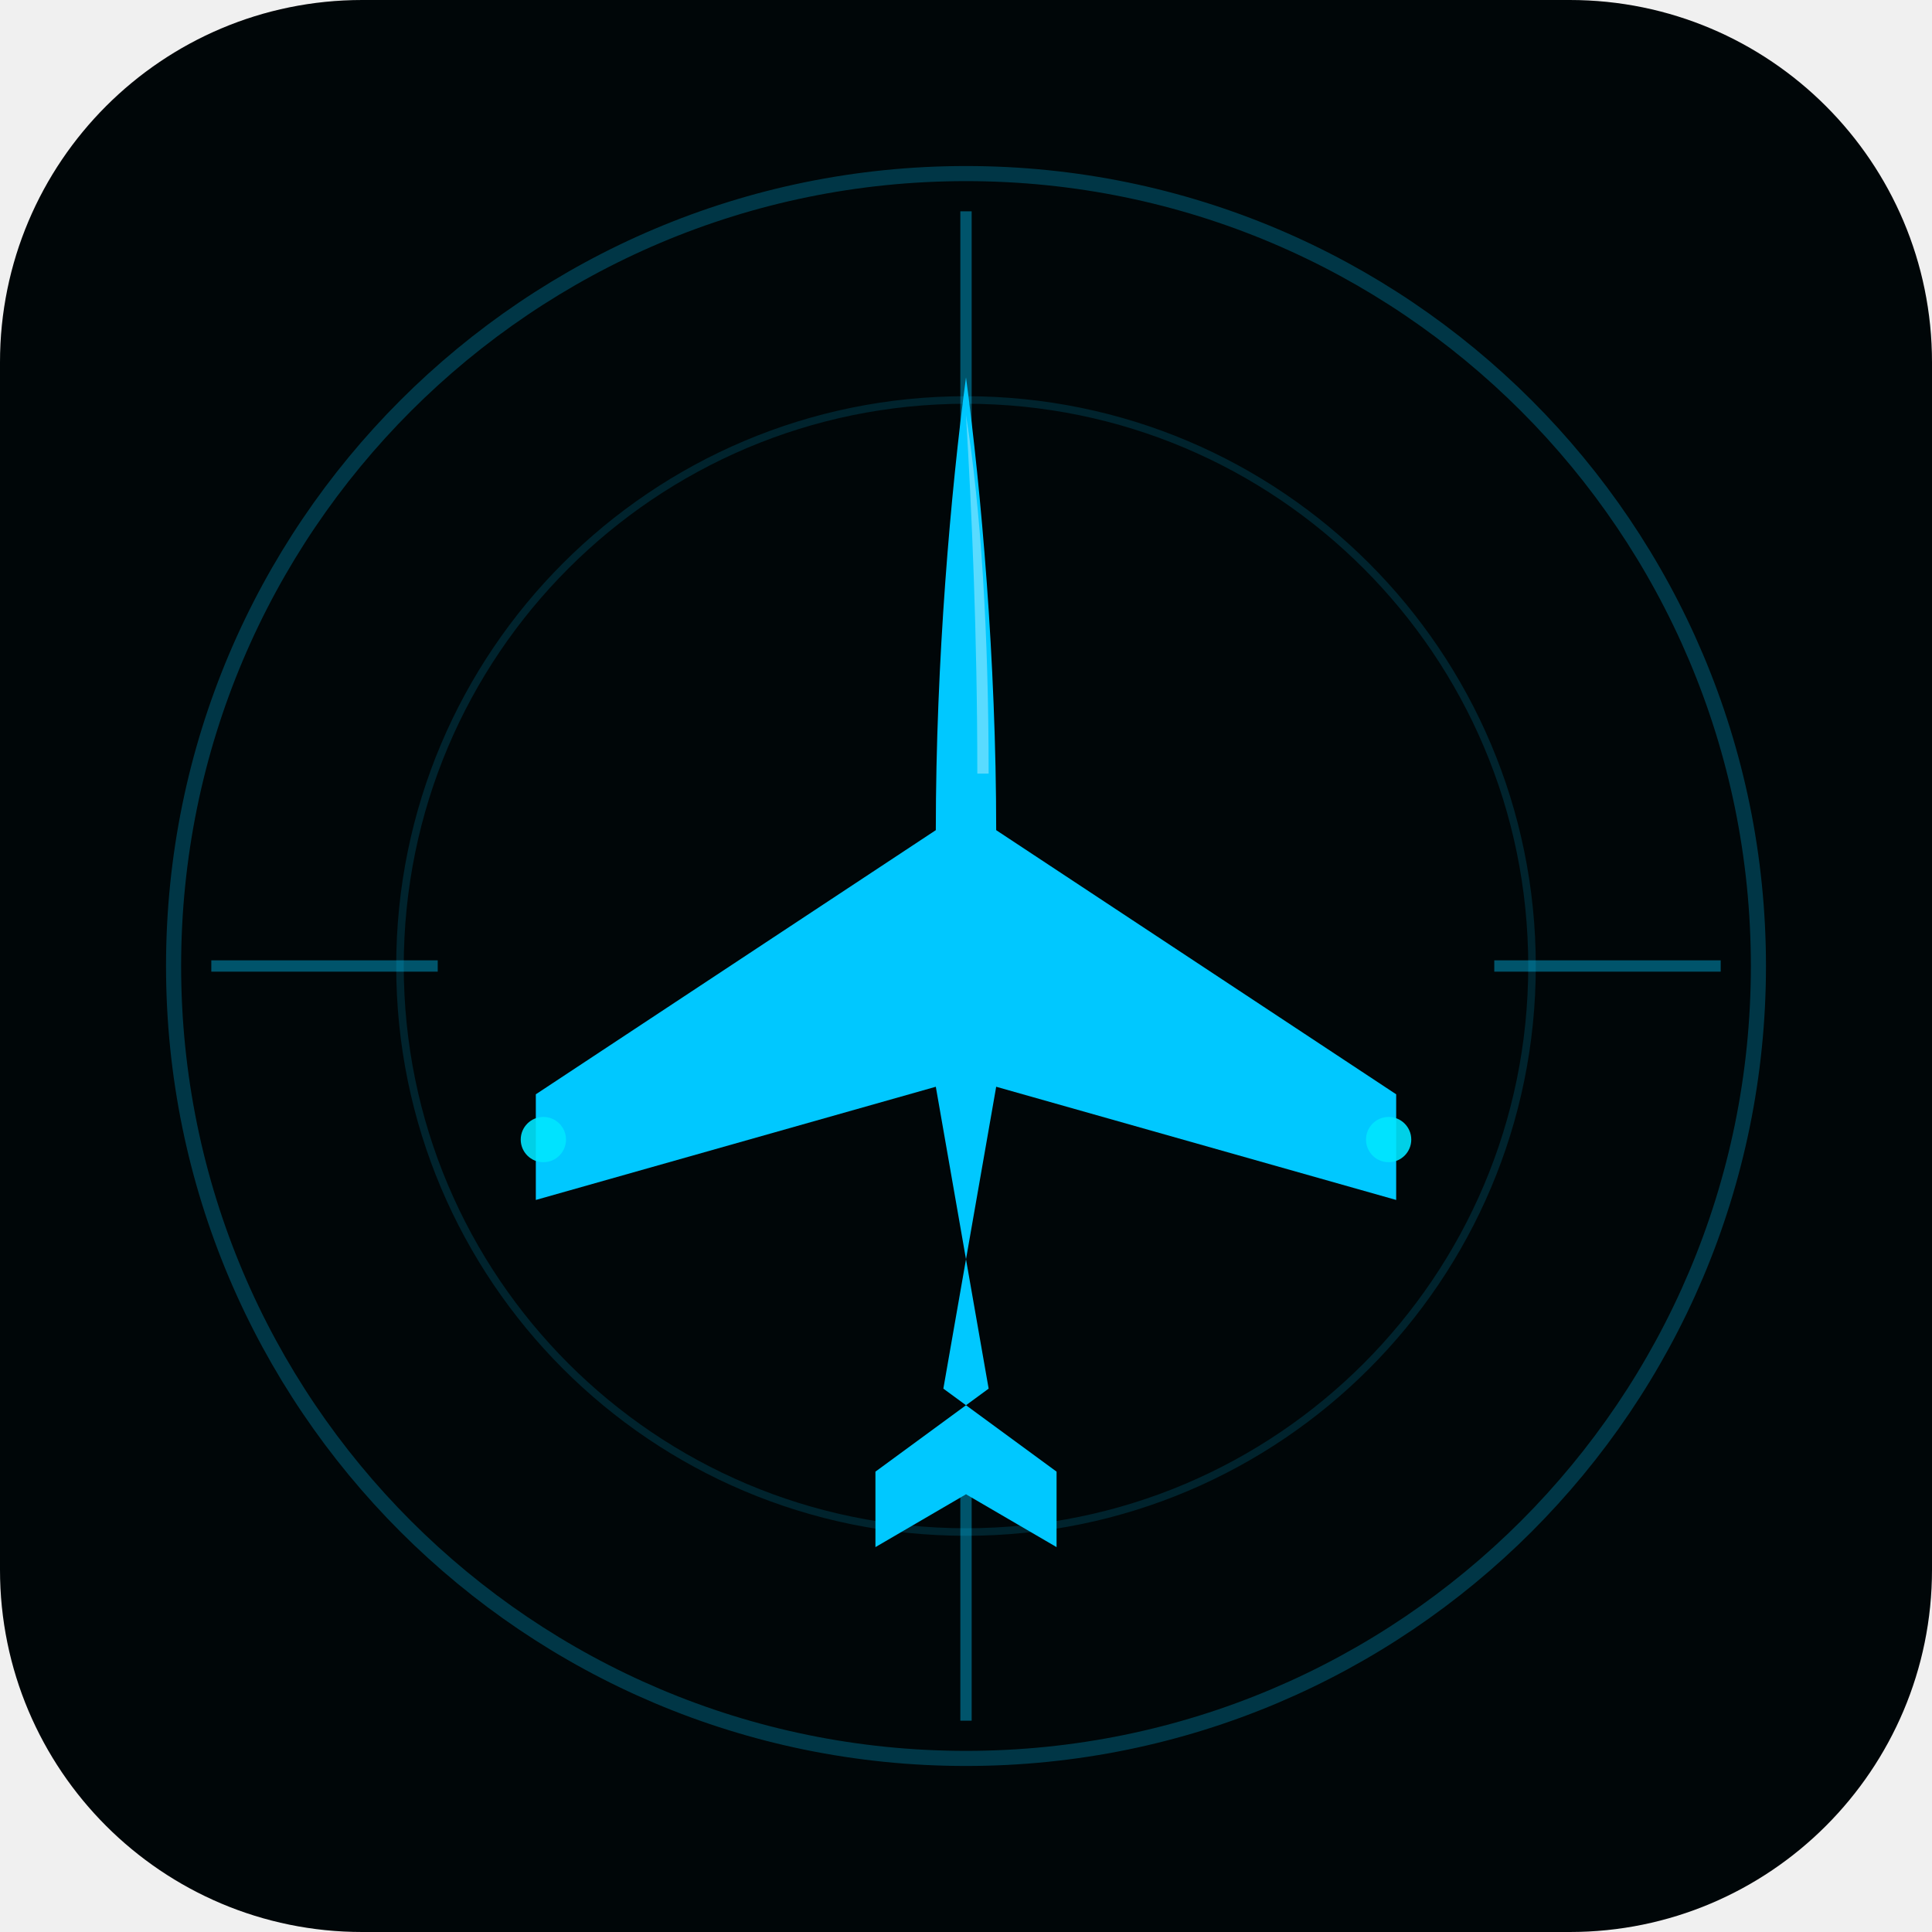
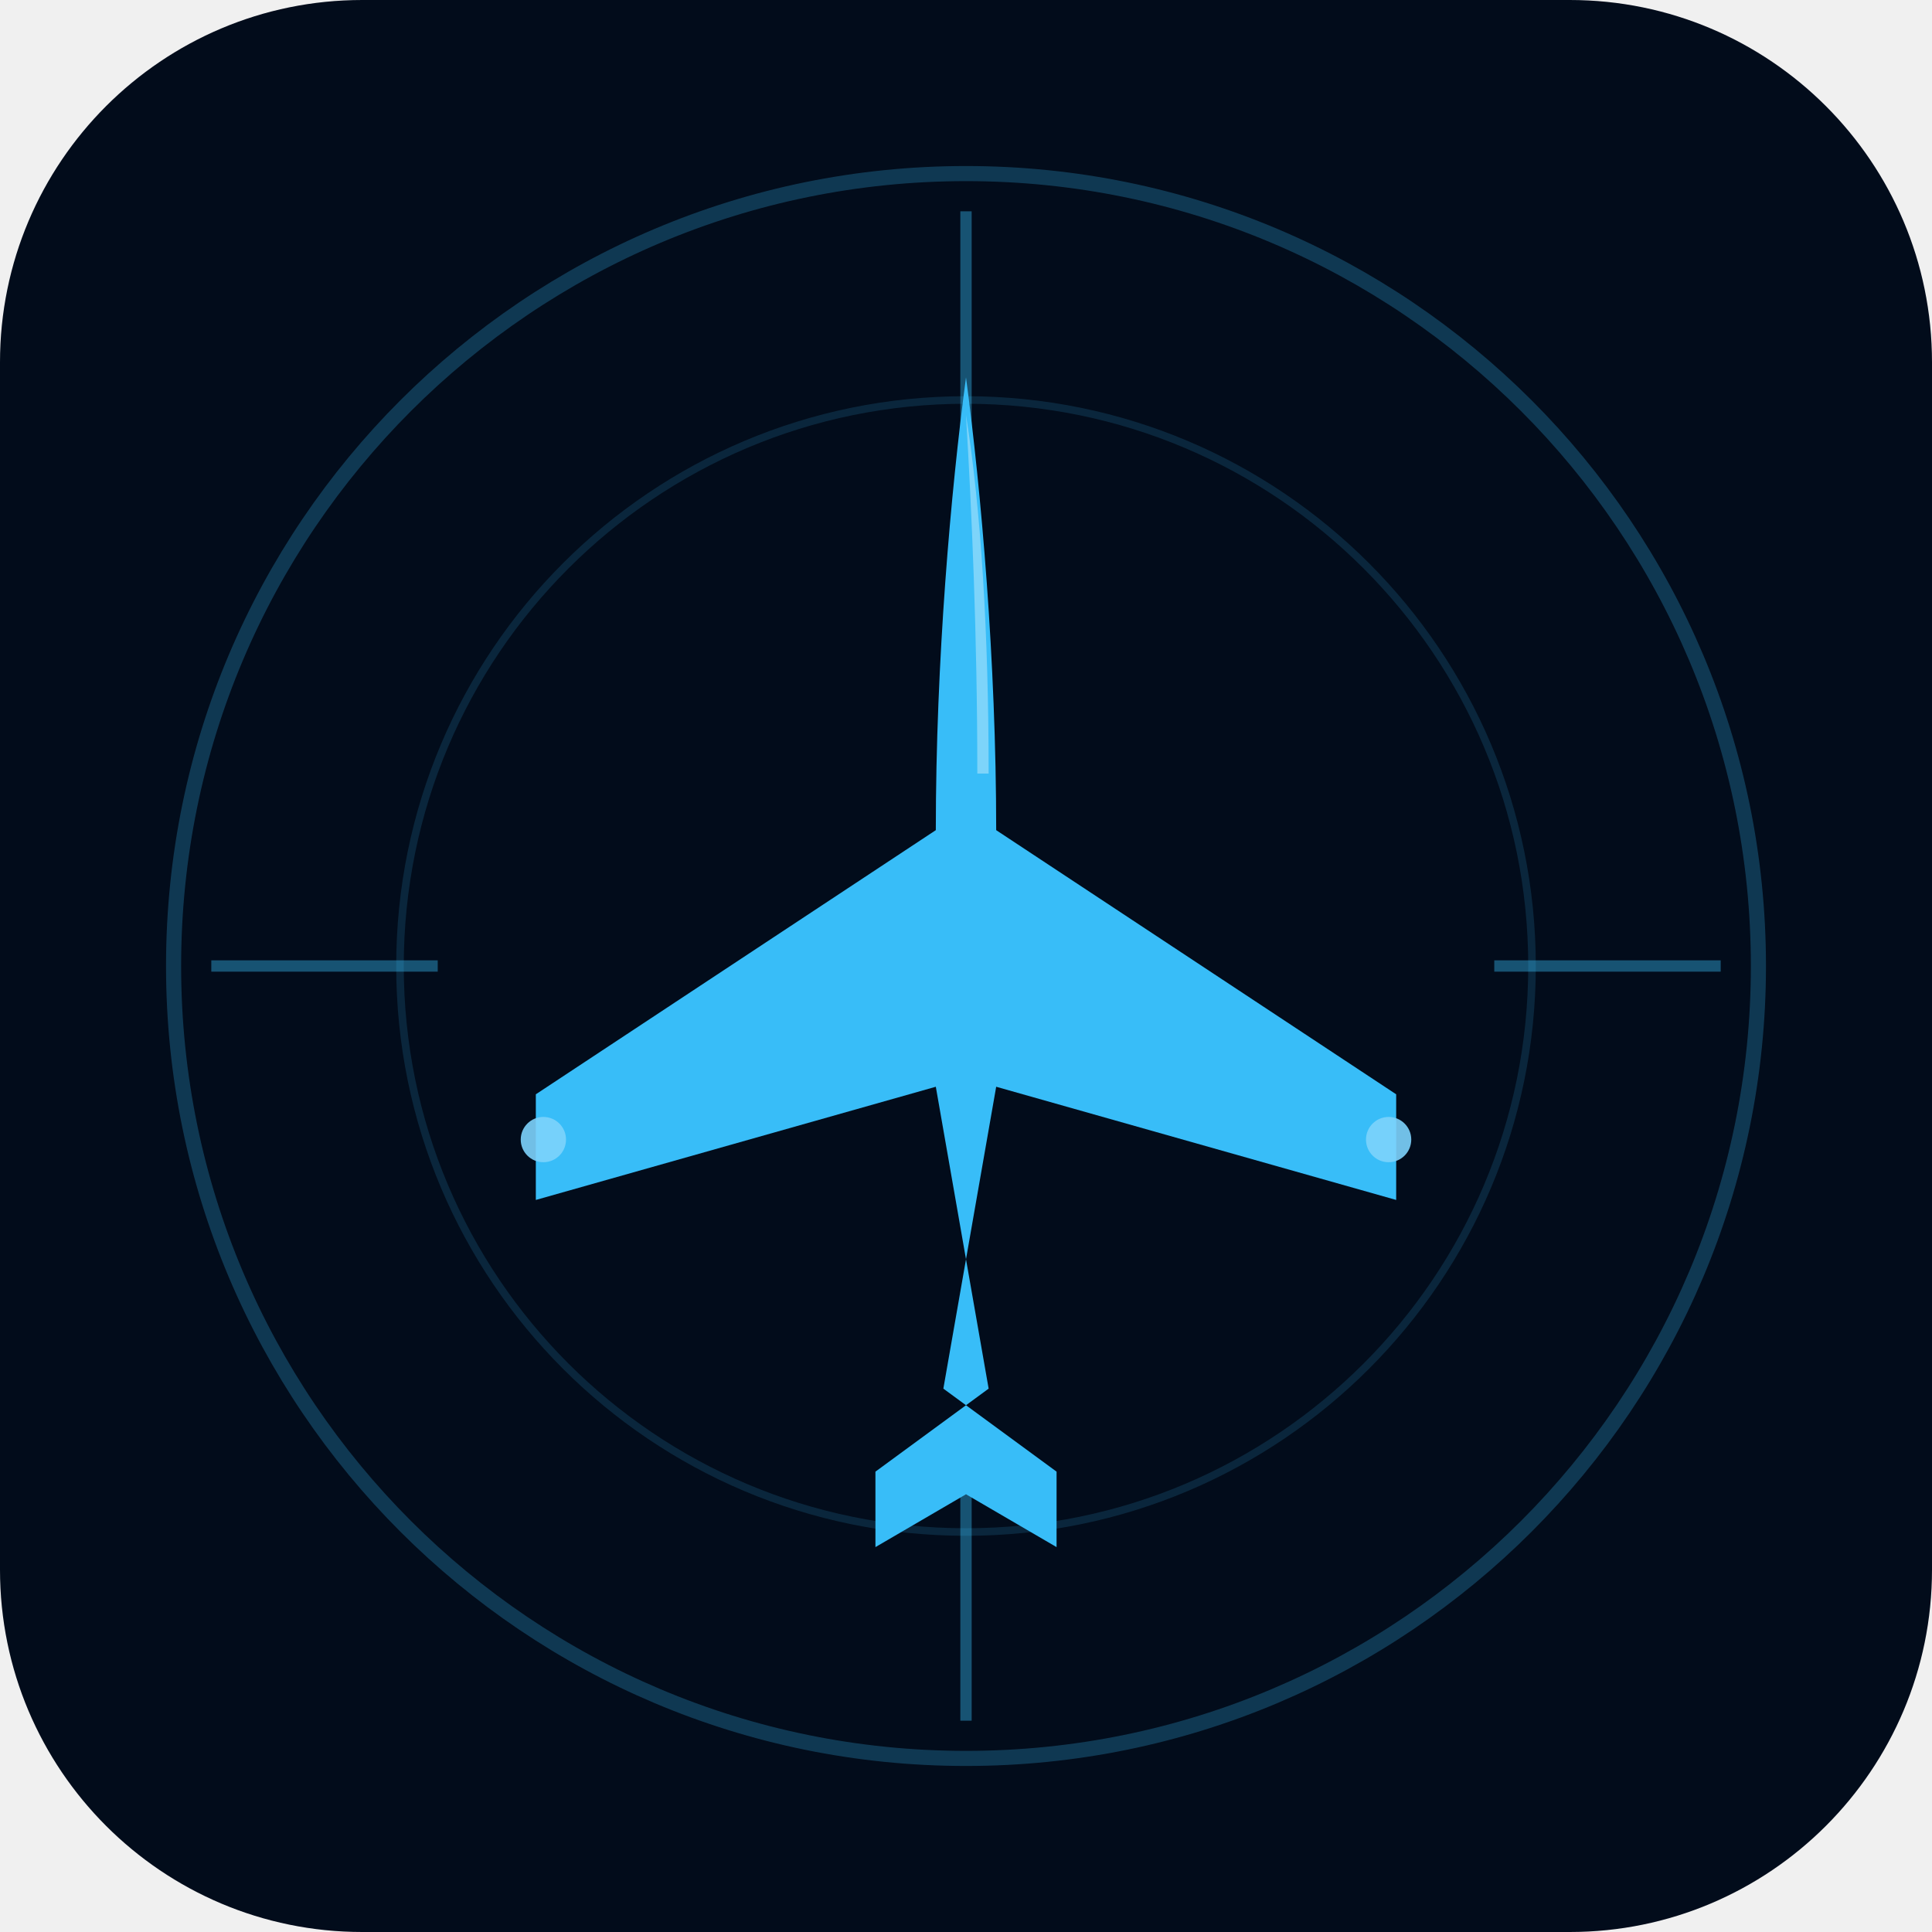
<svg xmlns="http://www.w3.org/2000/svg" viewBox="0 0 512 512">
-   <rect width="512" height="512" rx="96" fill="#000608" />
-   <circle cx="256" cy="256" r="210" fill="none" stroke="#00c8ff" stroke-width="4" opacity="0.25" />
-   <circle cx="256" cy="256" r="150" fill="none" stroke="#00c8ff" stroke-width="2" opacity="0.15" />
-   <line x1="256" y1="56" x2="256" y2="116" stroke="#00c8ff" stroke-width="3" opacity="0.4" />
-   <line x1="256" y1="396" x2="256" y2="456" stroke="#00c8ff" stroke-width="3" opacity="0.4" />
-   <line x1="56" y1="256" x2="116" y2="256" stroke="#00c8ff" stroke-width="3" opacity="0.4" />
-   <line x1="396" y1="256" x2="456" y2="256" stroke="#00c8ff" stroke-width="3" opacity="0.4" />
-   <path d="M256 100 C260 130 264 175 264 220 L370 290 370 318 264 288 250 368 280 390 280 410 256 396 232 410 232 390 262 368 248 288 142 318 142 290 248 220 C248 175 252 130 256 100Z" fill="#00c8ff" />
+   <rect width="512" height="512" rx="96" fill="#020c1b" />
+   <circle cx="256" cy="256" r="210" fill="none" stroke="#38bdf8" stroke-width="4" opacity="0.25" />
+   <circle cx="256" cy="256" r="150" fill="none" stroke="#38bdf8" stroke-width="2" opacity="0.15" />
+   <line x1="256" y1="56" x2="256" y2="116" stroke="#38bdf8" stroke-width="3" opacity="0.4" />
+   <line x1="256" y1="396" x2="256" y2="456" stroke="#38bdf8" stroke-width="3" opacity="0.4" />
+   <line x1="56" y1="256" x2="116" y2="256" stroke="#38bdf8" stroke-width="3" opacity="0.4" />
+   <line x1="396" y1="256" x2="456" y2="256" stroke="#38bdf8" stroke-width="3" opacity="0.4" />
+   <path d="M256 100 C260 130 264 175 264 220 L370 290 370 318 264 288 250 368 280 390 280 410 256 396 232 410 232 390 262 368 248 288 142 318 142 290 248 220 C248 175 252 130 256 100Z" fill="#38bdf8" />
  <path d="M256 110 C257.5 135 259 168 259 205 L262 205 C262 168 260 135 256 110Z" fill="#ffffff" opacity="0.35" />
-   <circle cx="368" cy="302" r="6" fill="#00e5ff" opacity="0.9" />
-   <circle cx="144" cy="302" r="6" fill="#00e5ff" opacity="0.9" />
+   <circle cx="368" cy="302" r="6" fill="#7dd3fc" opacity="0.9" />
+   <circle cx="144" cy="302" r="6" fill="#7dd3fc" opacity="0.9" />
</svg>
